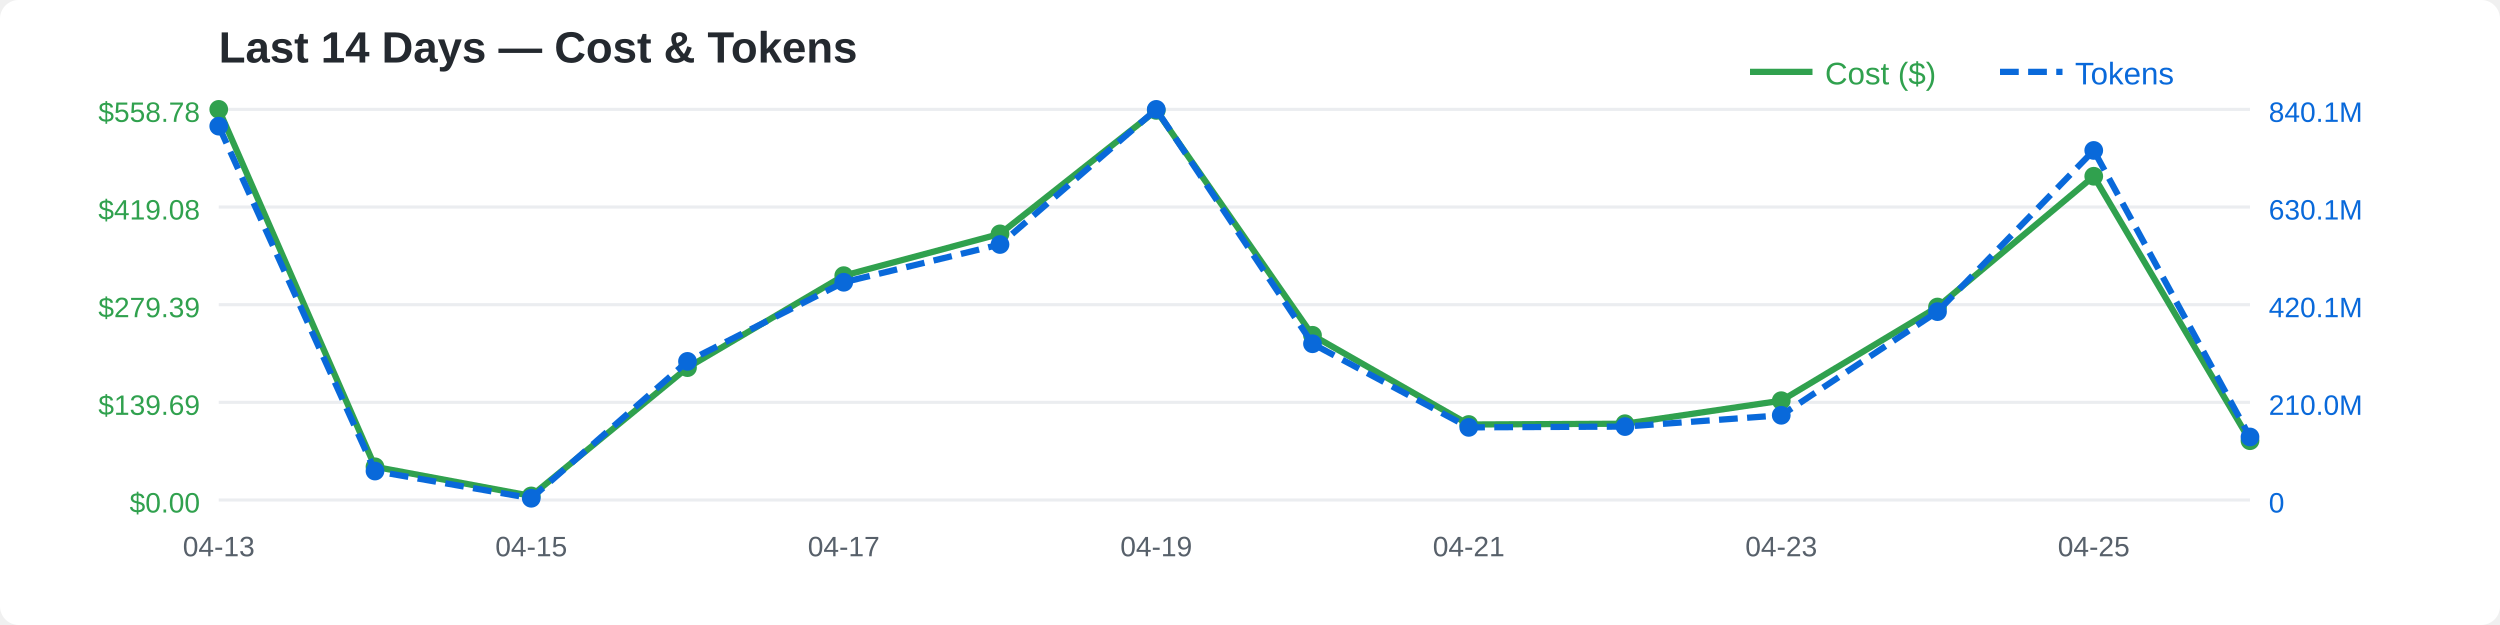
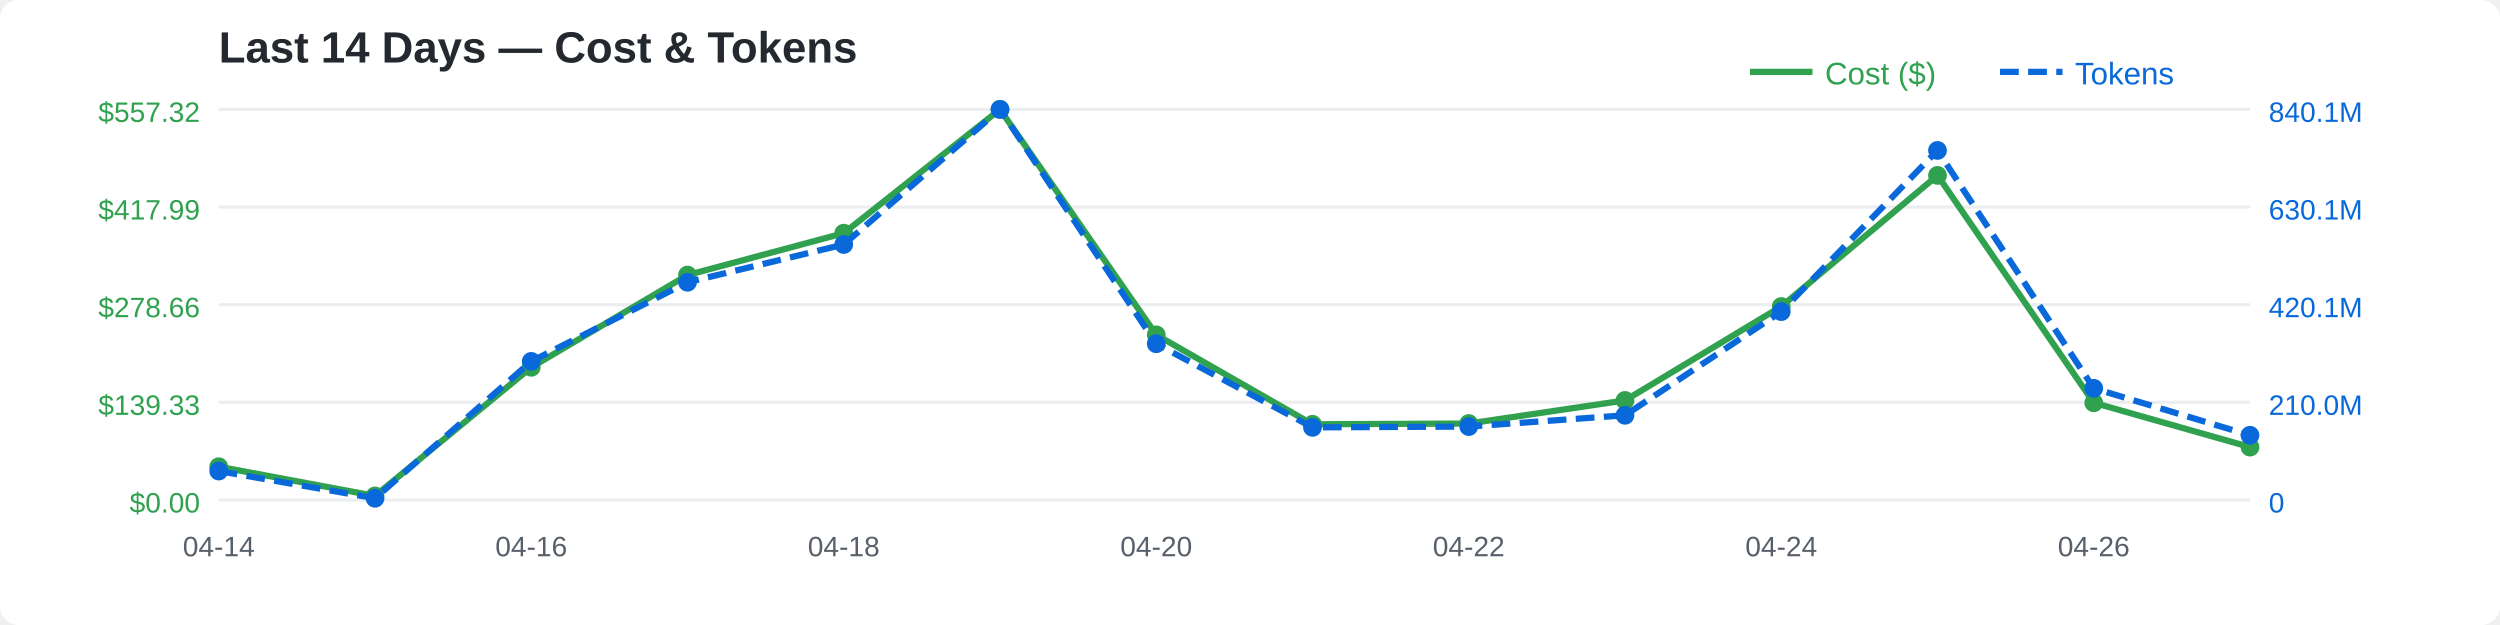
<svg xmlns="http://www.w3.org/2000/svg" width="800" height="200" viewBox="0 0 800 200">
  <rect width="800" height="200" fill="#ffffff" rx="6" />
  <text x="70" y="20" font-family="Arial, sans-serif" font-size="14" fill="#24292f" font-weight="bold">Last 14 Days — Cost &amp; Tokens</text>
  <line x1="70" y1="35.0" x2="720" y2="35.0" stroke="#ebedf0" stroke-width="1" />
  <line x1="70" y1="66.25" x2="720" y2="66.25" stroke="#ebedf0" stroke-width="1" />
  <line x1="70" y1="97.5" x2="720" y2="97.5" stroke="#ebedf0" stroke-width="1" />
  <line x1="70" y1="128.75" x2="720" y2="128.75" stroke="#ebedf0" stroke-width="1" />
  <line x1="70" y1="160.0" x2="720" y2="160.0" stroke="#ebedf0" stroke-width="1" />
-   <text x="70.0" y="178" font-family="Arial, sans-serif" font-size="9" fill="#57606a" text-anchor="middle">04-13</text>
-   <text x="170.0" y="178" font-family="Arial, sans-serif" font-size="9" fill="#57606a" text-anchor="middle">04-15</text>
-   <text x="270.0" y="178" font-family="Arial, sans-serif" font-size="9" fill="#57606a" text-anchor="middle">04-17</text>
-   <text x="370.0" y="178" font-family="Arial, sans-serif" font-size="9" fill="#57606a" text-anchor="middle">04-19</text>
-   <text x="470.0" y="178" font-family="Arial, sans-serif" font-size="9" fill="#57606a" text-anchor="middle">04-21</text>
-   <text x="570.0" y="178" font-family="Arial, sans-serif" font-size="9" fill="#57606a" text-anchor="middle">04-23</text>
-   <text x="670.0" y="178" font-family="Arial, sans-serif" font-size="9" fill="#57606a" text-anchor="middle">04-25</text>
-   <text x="64" y="39.0" font-family="Arial, sans-serif" font-size="9" fill="#30a14e" text-anchor="end">$558.78</text>
-   <text x="64" y="70.25" font-family="Arial, sans-serif" font-size="9" fill="#30a14e" text-anchor="end">$419.08</text>
-   <text x="64" y="101.5" font-family="Arial, sans-serif" font-size="9" fill="#30a14e" text-anchor="end">$279.39</text>
-   <text x="64" y="132.75" font-family="Arial, sans-serif" font-size="9" fill="#30a14e" text-anchor="end">$139.69</text>
+   <text x="70.0" y="178" font-family="Arial, sans-serif" font-size="9" fill="#57606a" text-anchor="middle">04-14</text>
+   <text x="170.0" y="178" font-family="Arial, sans-serif" font-size="9" fill="#57606a" text-anchor="middle">04-16</text>
+   <text x="270.0" y="178" font-family="Arial, sans-serif" font-size="9" fill="#57606a" text-anchor="middle">04-18</text>
+   <text x="370.0" y="178" font-family="Arial, sans-serif" font-size="9" fill="#57606a" text-anchor="middle">04-20</text>
+   <text x="470.0" y="178" font-family="Arial, sans-serif" font-size="9" fill="#57606a" text-anchor="middle">04-22</text>
+   <text x="570.0" y="178" font-family="Arial, sans-serif" font-size="9" fill="#57606a" text-anchor="middle">04-24</text>
+   <text x="670.0" y="178" font-family="Arial, sans-serif" font-size="9" fill="#57606a" text-anchor="middle">04-26</text>
+   <text x="64" y="39.0" font-family="Arial, sans-serif" font-size="9" fill="#30a14e" text-anchor="end">$557.32</text>
+   <text x="64" y="70.25" font-family="Arial, sans-serif" font-size="9" fill="#30a14e" text-anchor="end">$417.99</text>
+   <text x="64" y="101.5" font-family="Arial, sans-serif" font-size="9" fill="#30a14e" text-anchor="end">$278.66</text>
+   <text x="64" y="132.75" font-family="Arial, sans-serif" font-size="9" fill="#30a14e" text-anchor="end">$139.33</text>
  <text x="64" y="164.0" font-family="Arial, sans-serif" font-size="9" fill="#30a14e" text-anchor="end">$0.00</text>
  <text x="726" y="39.0" font-family="Arial, sans-serif" font-size="9" fill="#0969da">840.1M</text>
  <text x="726" y="70.25" font-family="Arial, sans-serif" font-size="9" fill="#0969da">630.1M</text>
  <text x="726" y="101.5" font-family="Arial, sans-serif" font-size="9" fill="#0969da">420.1M</text>
  <text x="726" y="132.75" font-family="Arial, sans-serif" font-size="9" fill="#0969da">210.0M</text>
  <text x="726" y="164.0" font-family="Arial, sans-serif" font-size="9" fill="#0969da">0</text>
-   <polyline points="70.0,35.0 120.0,149.378 170.0,158.698 220.0,117.642 270.0,88.206 320.0,74.838 370.0,35.327 420.0,107.29 470.0,135.837 520.0,135.588 570.0,128.218 620.0,98.245 670.0,56.4 720.0,141.026" fill="none" stroke="#30a14e" stroke-width="2" />
-   <circle cx="70.0" cy="35.0" r="3" fill="#30a14e">
+   <polyline points="70.0,149.35 120.0,158.695 170.0,117.531 220.0,88.017 270.0,74.615 320.0,35.0 370.0,107.151 420.0,135.774 470.0,135.524 520.0,128.135 570.0,98.083 620.0,56.128 670.0,128.892 720.0,143.074" fill="none" stroke="#30a14e" stroke-width="2" />
+   <circle cx="70.0" cy="149.35" r="3" fill="#30a14e">
    </circle>
-   <circle cx="120.0" cy="149.378" r="3" fill="#30a14e">
+   <circle cx="120.0" cy="158.695" r="3" fill="#30a14e">
    </circle>
-   <circle cx="170.0" cy="158.698" r="3" fill="#30a14e">
+   <circle cx="170.0" cy="117.531" r="3" fill="#30a14e">
    </circle>
-   <circle cx="220.0" cy="117.642" r="3" fill="#30a14e">
+   <circle cx="220.0" cy="88.017" r="3" fill="#30a14e">
    </circle>
-   <circle cx="270.0" cy="88.206" r="3" fill="#30a14e">
+   <circle cx="270.0" cy="74.615" r="3" fill="#30a14e">
    </circle>
-   <circle cx="320.0" cy="74.838" r="3" fill="#30a14e">
+   <circle cx="320.0" cy="35.0" r="3" fill="#30a14e">
    </circle>
-   <circle cx="370.0" cy="35.327" r="3" fill="#30a14e">
+   <circle cx="370.0" cy="107.151" r="3" fill="#30a14e">
    </circle>
-   <circle cx="420.0" cy="107.29" r="3" fill="#30a14e">
+   <circle cx="420.0" cy="135.774" r="3" fill="#30a14e">
    </circle>
-   <circle cx="470.0" cy="135.837" r="3" fill="#30a14e">
+   <circle cx="470.0" cy="135.524" r="3" fill="#30a14e">
    </circle>
-   <circle cx="520.0" cy="135.588" r="3" fill="#30a14e">
+   <circle cx="520.0" cy="128.135" r="3" fill="#30a14e">
    </circle>
-   <circle cx="570.0" cy="128.218" r="3" fill="#30a14e">
+   <circle cx="570.0" cy="98.083" r="3" fill="#30a14e">
    </circle>
-   <circle cx="620.0" cy="98.245" r="3" fill="#30a14e">
+   <circle cx="620.0" cy="56.128" r="3" fill="#30a14e">
    </circle>
-   <circle cx="670.0" cy="56.4" r="3" fill="#30a14e">
+   <circle cx="670.0" cy="128.892" r="3" fill="#30a14e">
    </circle>
-   <circle cx="720.0" cy="141.026" r="3" fill="#30a14e">
+   <circle cx="720.0" cy="143.074" r="3" fill="#30a14e">
    </circle>
-   <polyline points="70.0,40.37 120.0,150.739 170.0,159.446 220.0,115.641 270.0,90.324 320.0,78.24 370.0,35.0 420.0,110.002 470.0,136.761 520.0,136.504 570.0,132.893 620.0,99.722 670.0,48.14 720.0,139.83" fill="none" stroke="#0969da" stroke-width="2" stroke-dasharray="6,3" />
-   <circle cx="70.0" cy="40.37" r="3" fill="#0969da">
+   <polyline points="70.0,150.739 120.0,159.446 170.0,115.641 220.0,90.324 270.0,78.24 320.0,35.0 370.0,110.002 420.0,136.761 470.0,136.504 520.0,132.893 570.0,99.722 620.0,48.14 670.0,124.261 720.0,139.287" fill="none" stroke="#0969da" stroke-width="2" stroke-dasharray="6,3" />
+   <circle cx="70.0" cy="150.739" r="3" fill="#0969da">
    </circle>
-   <circle cx="120.0" cy="150.739" r="3" fill="#0969da">
+   <circle cx="120.0" cy="159.446" r="3" fill="#0969da">
    </circle>
-   <circle cx="170.0" cy="159.446" r="3" fill="#0969da">
+   <circle cx="170.0" cy="115.641" r="3" fill="#0969da">
    </circle>
-   <circle cx="220.0" cy="115.641" r="3" fill="#0969da">
+   <circle cx="220.0" cy="90.324" r="3" fill="#0969da">
    </circle>
-   <circle cx="270.0" cy="90.324" r="3" fill="#0969da">
+   <circle cx="270.0" cy="78.24" r="3" fill="#0969da">
    </circle>
-   <circle cx="320.0" cy="78.24" r="3" fill="#0969da">
+   <circle cx="320.0" cy="35.0" r="3" fill="#0969da">
    </circle>
-   <circle cx="370.0" cy="35.0" r="3" fill="#0969da">
+   <circle cx="370.0" cy="110.002" r="3" fill="#0969da">
    </circle>
-   <circle cx="420.0" cy="110.002" r="3" fill="#0969da">
+   <circle cx="420.0" cy="136.761" r="3" fill="#0969da">
    </circle>
-   <circle cx="470.0" cy="136.761" r="3" fill="#0969da">
+   <circle cx="470.0" cy="136.504" r="3" fill="#0969da">
    </circle>
-   <circle cx="520.0" cy="136.504" r="3" fill="#0969da">
+   <circle cx="520.0" cy="132.893" r="3" fill="#0969da">
    </circle>
-   <circle cx="570.0" cy="132.893" r="3" fill="#0969da">
+   <circle cx="570.0" cy="99.722" r="3" fill="#0969da">
    </circle>
-   <circle cx="620.0" cy="99.722" r="3" fill="#0969da">
+   <circle cx="620.0" cy="48.14" r="3" fill="#0969da">
    </circle>
-   <circle cx="670.0" cy="48.14" r="3" fill="#0969da">
+   <circle cx="670.0" cy="124.261" r="3" fill="#0969da">
    </circle>
-   <circle cx="720.0" cy="139.83" r="3" fill="#0969da">
+   <circle cx="720.0" cy="139.287" r="3" fill="#0969da">
    </circle>
  <line x1="560" y1="23" x2="580" y2="23" stroke="#30a14e" stroke-width="2" />
  <text x="584" y="27" font-family="Arial, sans-serif" font-size="10" fill="#30a14e">Cost ($)</text>
  <line x1="640" y1="23" x2="660" y2="23" stroke="#0969da" stroke-width="2" stroke-dasharray="6,3" />
  <text x="664" y="27" font-family="Arial, sans-serif" font-size="10" fill="#0969da">Tokens</text>
</svg>
